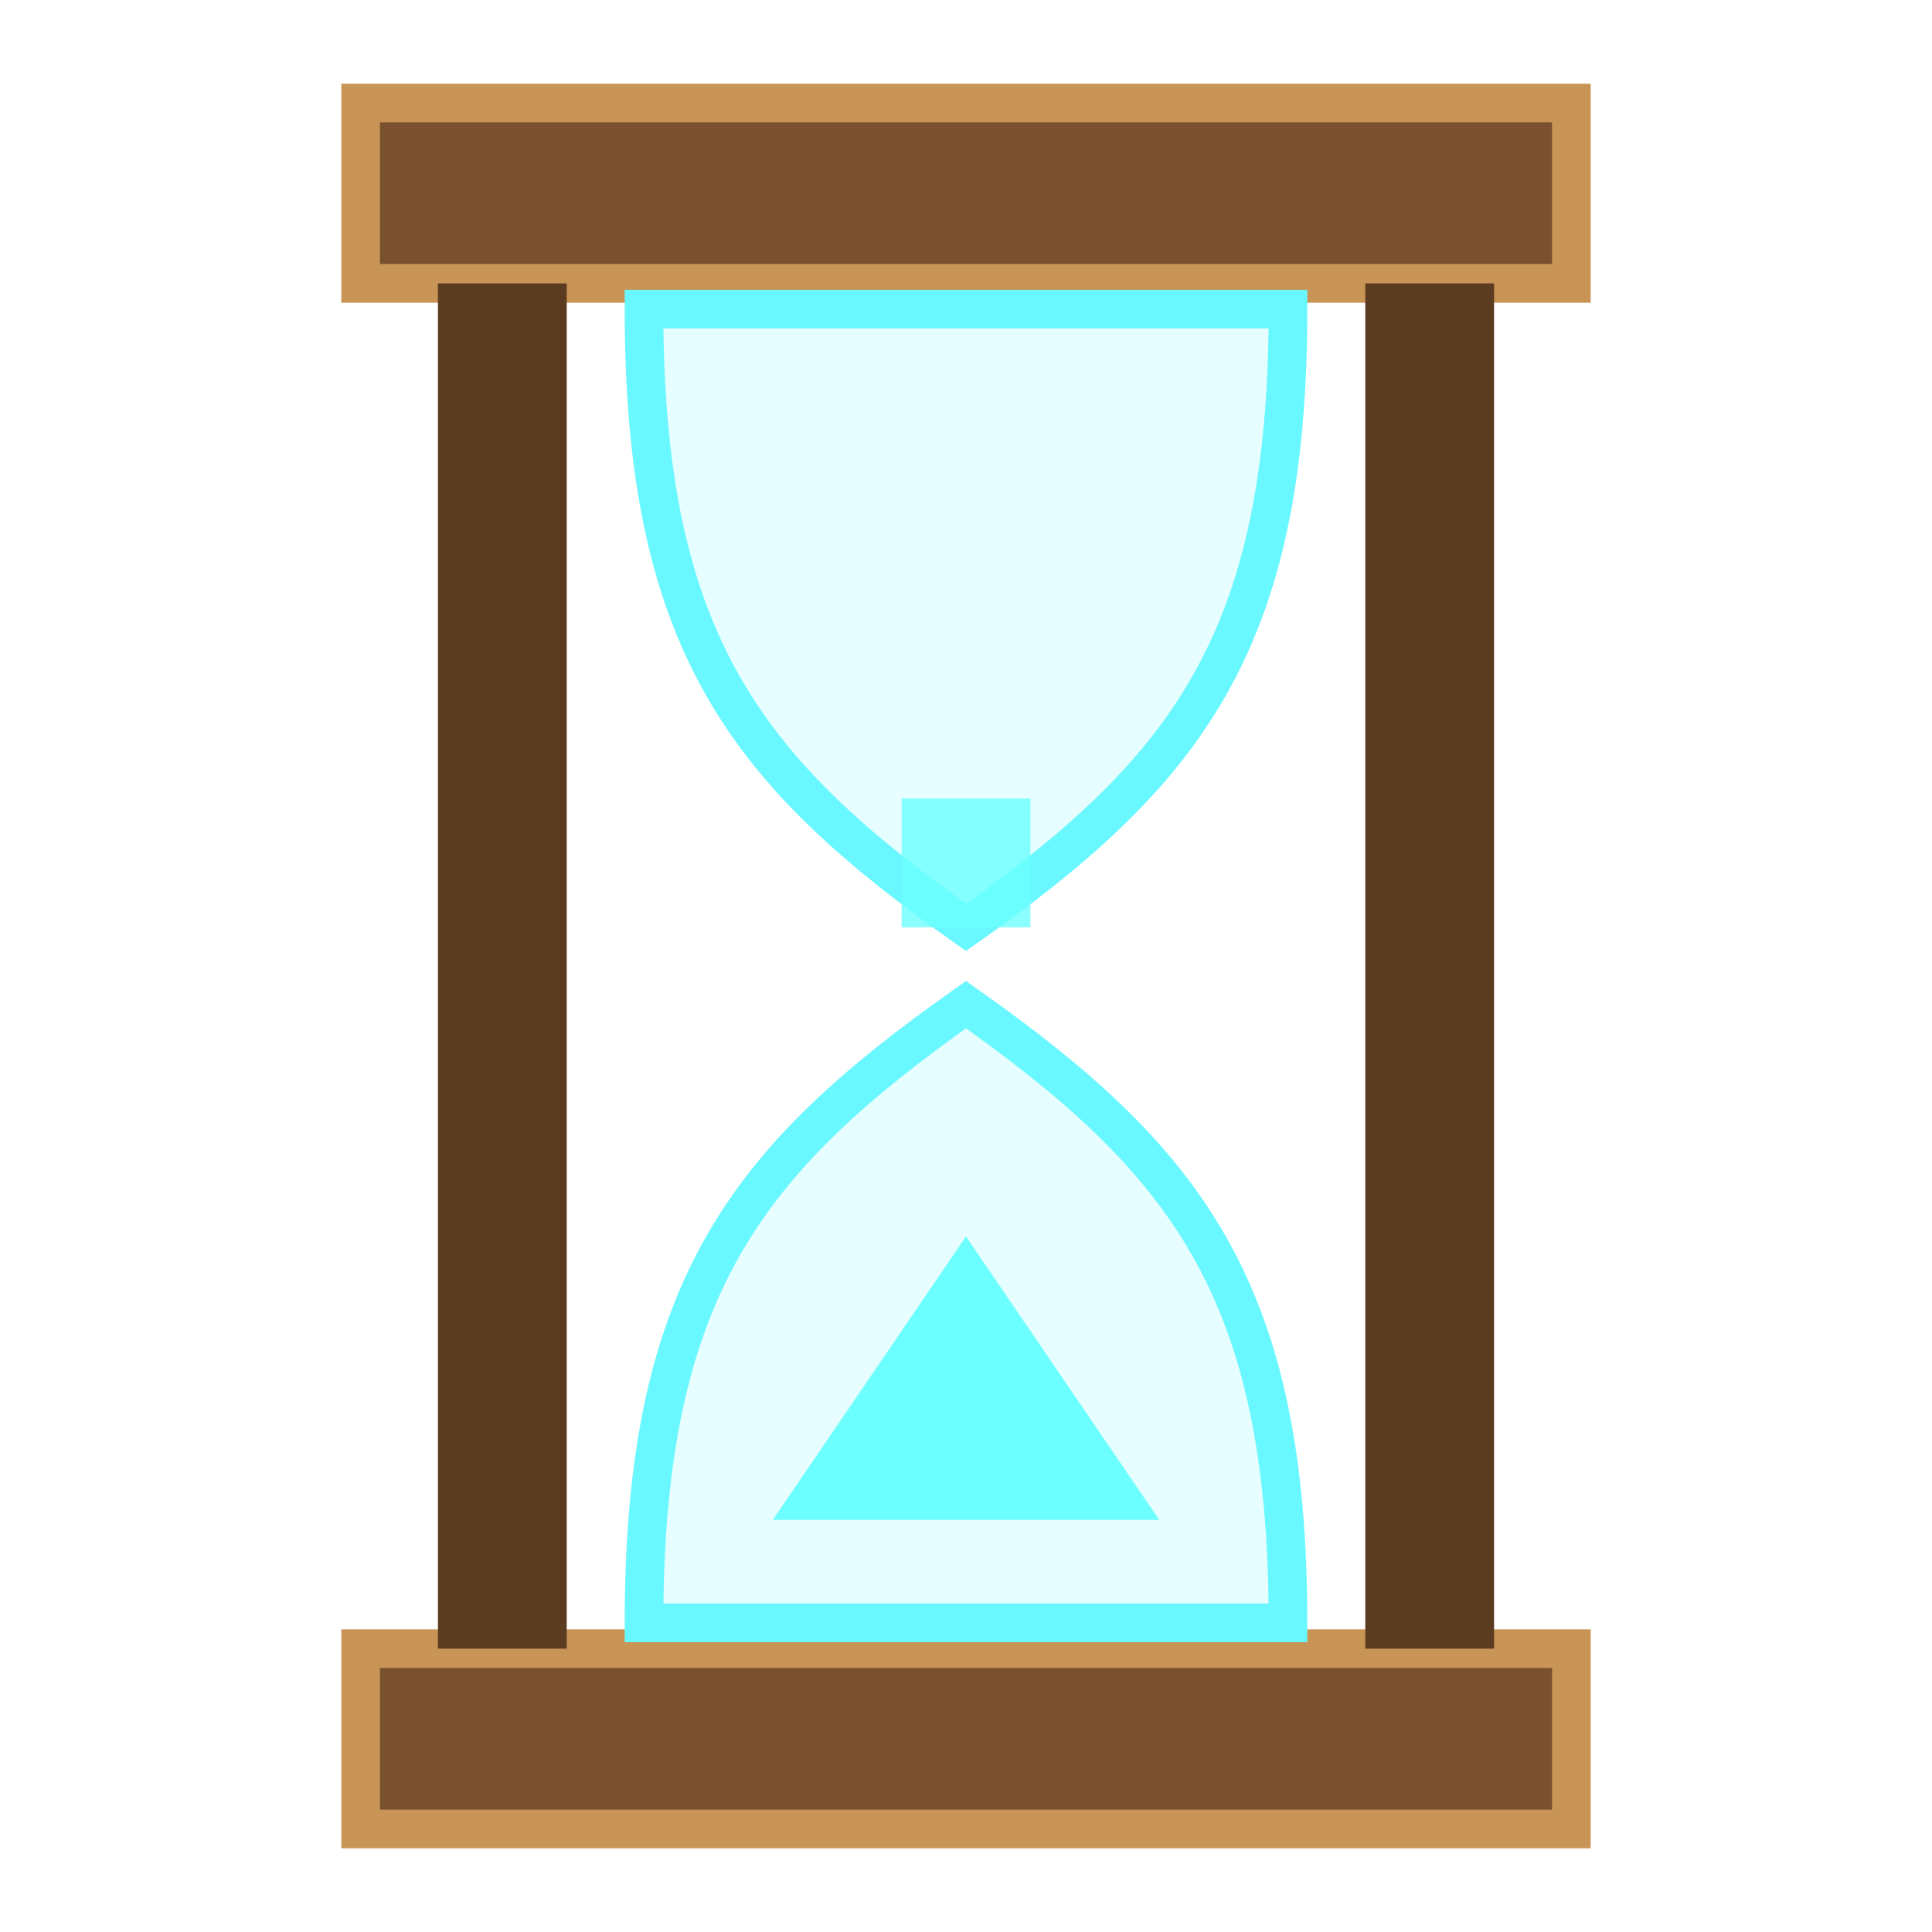
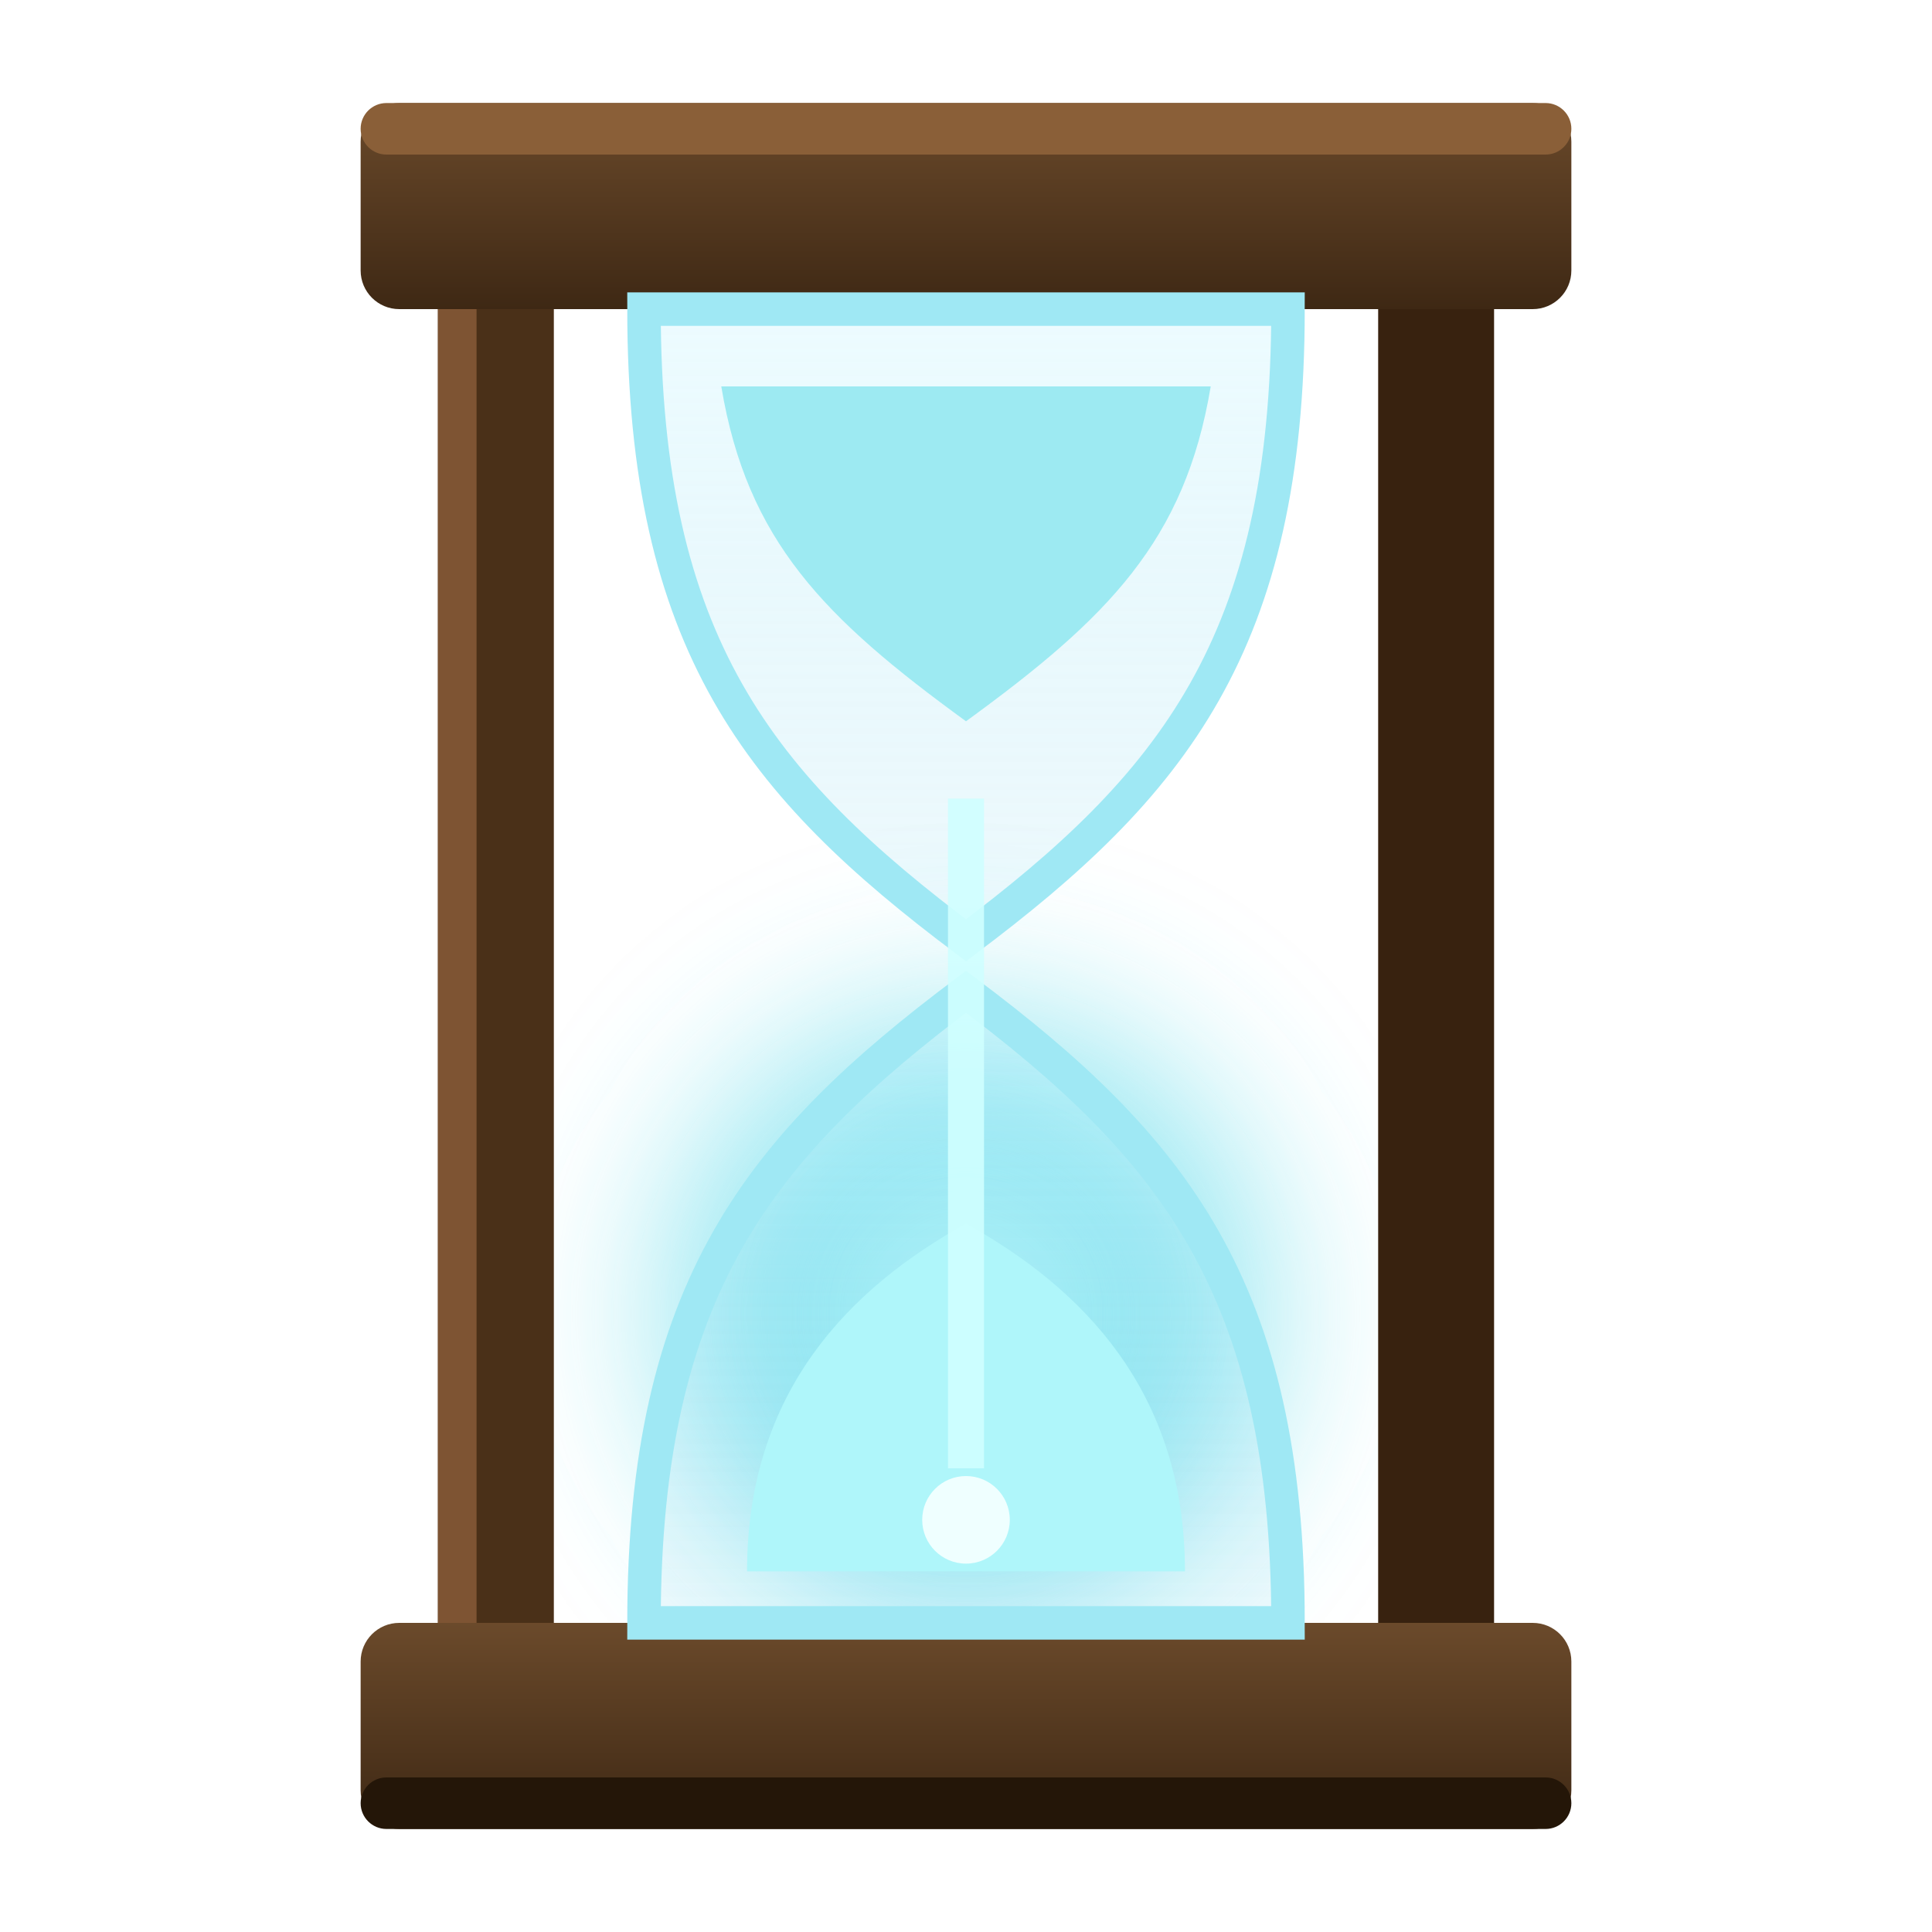
<svg xmlns="http://www.w3.org/2000/svg" viewBox="0 0 150 150">
-   <rect x="28" y="8" width="94" height="14" fill="#79512e" stroke="#c89556" stroke-width="3" />
-   <rect x="28" y="128" width="94" height="14" fill="#79512e" stroke="#c89556" stroke-width="3" />
-   <rect x="34" y="22" width="10" height="106" fill="#5c3c20" />
-   <rect x="106" y="22" width="10" height="106" fill="#5c3c20" />
-   <path d="M50 24 h50 c0 26 -8 36 -25 48 c-17 -12 -25 -22 -25 -48 Z" fill="rgba(94,243,255,.16)" stroke="#69f8ff" stroke-width="3" />
-   <path d="M50 126 h50 c0 -26 -8 -36 -25 -48 c-17 12 -25 22 -25 48 Z" fill="rgba(94,243,255,.16)" stroke="#69f8ff" stroke-width="3" />
-   <path d="M60 118 l15 -22 15 22 Z" fill="#6cffff" />
-   <rect x="70" y="62" width="10" height="10" fill="#6cffff" opacity=".8" />
+   <defs>
+     <linearGradient id="woodT" x1="0" y1="0" x2="0" y2="1">
+       <stop offset="0" stop-color="#6B4A2B" />
+       <stop offset="1" stop-color="#3E2814" />
+     </linearGradient>
+     <linearGradient id="glass" x1="0" y1="0" x2="0" y2="1">
+       <stop offset="0" stop-color="#BFF4FF" stop-opacity="0.28" />
+       <stop offset="1" stop-color="#5AC8E8" stop-opacity="0.1" />
+     </linearGradient>
+     <radialGradient id="sandGlow">
+       <stop offset="0" stop-color="#CFFFFF" stop-opacity="0.95" />
+       <stop offset="0.5" stop-color="#54D8E8" stop-opacity="0.7" />
+       <stop offset="1" stop-color="#54D8E8" stop-opacity="0" />
+     </radialGradient>
+     <filter id="hgB" x="-60%" y="-60%" width="220%" height="220%">
+       <feGaussianBlur stdDeviation="5" />
+     </filter>
+   </defs>
+   <circle cx="75" cy="102" r="30" fill="url(#sandGlow)" filter="url(#hgB)" />
+   <rect x="28" y="8" width="94" height="16" fill="url(#woodT)" rx="3" />
+   <rect x="28" y="8" width="94" height="4" fill="#8A5F38" rx="2" />
+   <rect x="28" y="126" width="94" height="16" fill="url(#woodT)" rx="3" />
+   <rect x="28" y="138" width="94" height="4" fill="#241608" rx="2" />
+   <rect x="34" y="24" width="9" height="102" fill="#4A3018" />
+   <rect x="107" y="24" width="9" height="102" fill="#38220F" />
+   <rect x="34" y="24" width="3" height="102" fill="#7E5433" />
+   <path d="M50 24 h50 c0 26 -9 37 -25 49 c-16 -12 -25 -23 -25 -49 Z" fill="url(#glass)" stroke="#9FE8F4" stroke-width="2.6" />
+   <path d="M50 126 h50 c0 -26 -9 -37 -25 -49 c-16 12 -25 23 -25 49 Z" fill="url(#glass)" stroke="#9FE8F4" stroke-width="2.6" />
+   <path d="M56 30 h38 c-2 12 -8 18 -19 26 c-11 -8 -17 -14 -19 -26 Z" fill="#8FE8F0" opacity=".85" />
+   <path d="M58 122 h34 c0 -14 -8 -22 -17 -27 c-9 5 -17 13 -17 27 Z" fill="#AFF6FA" />
+   <rect x="73.6" y="62" width="2.8" height="52" fill="#CFFFFF" opacity=".9" />
+   <circle cx="75" cy="118" r="3.4" fill="#EFFFFF" />
</svg>
